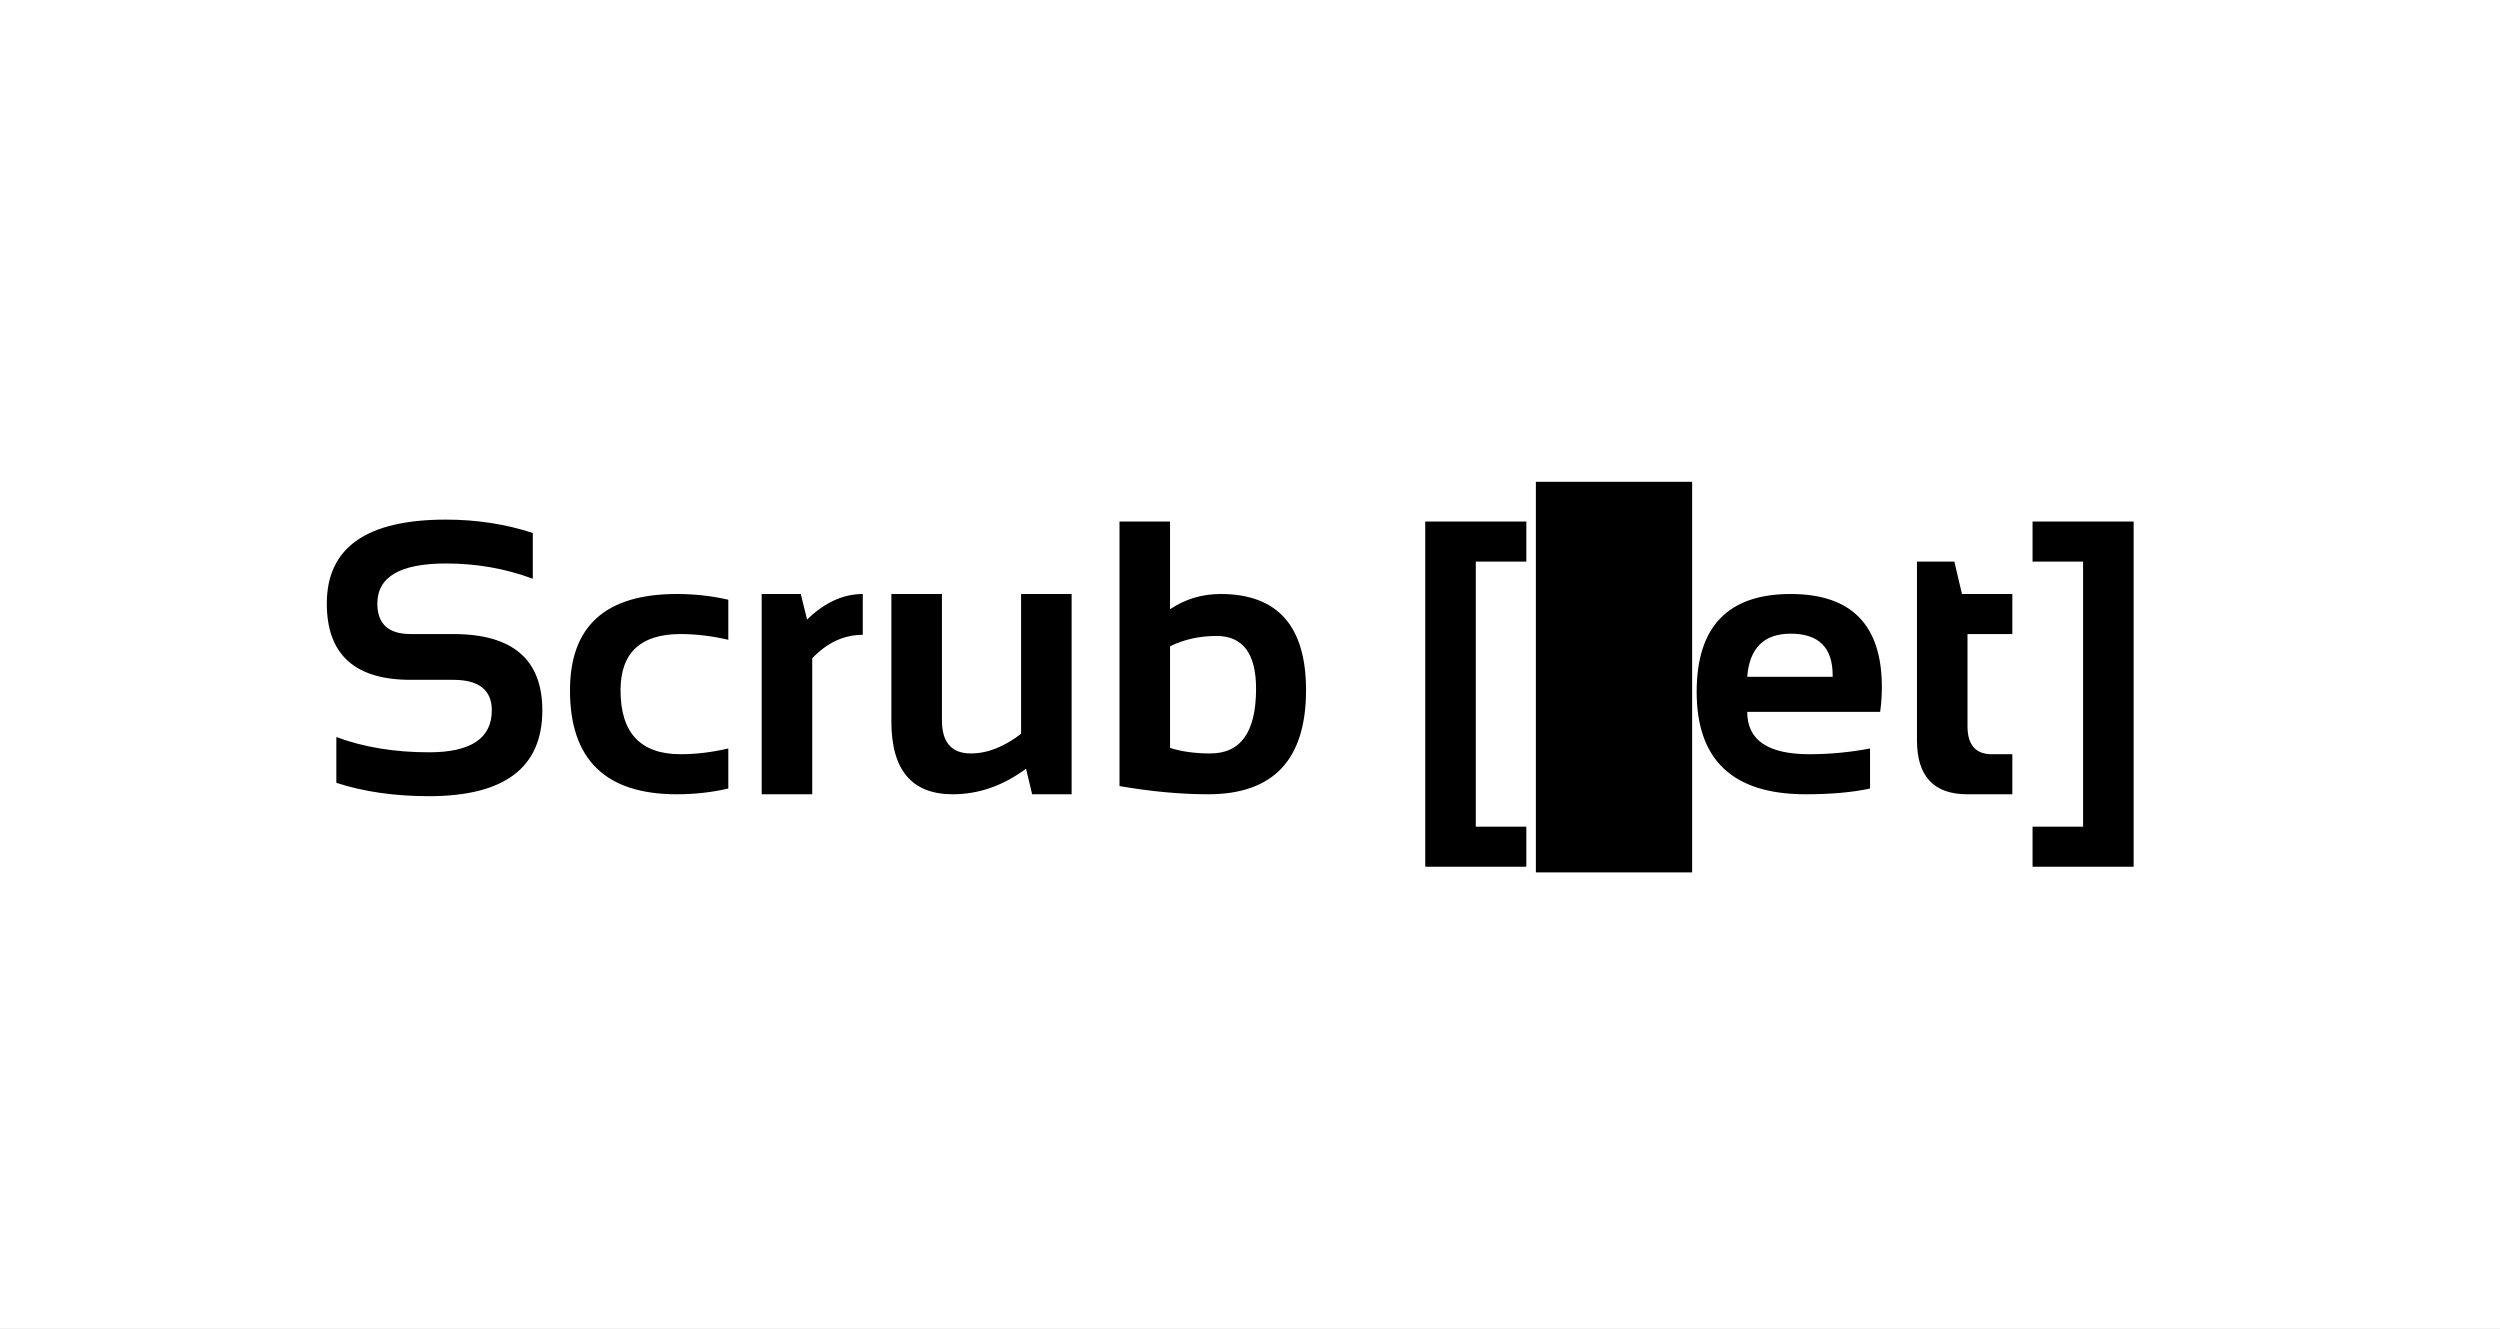
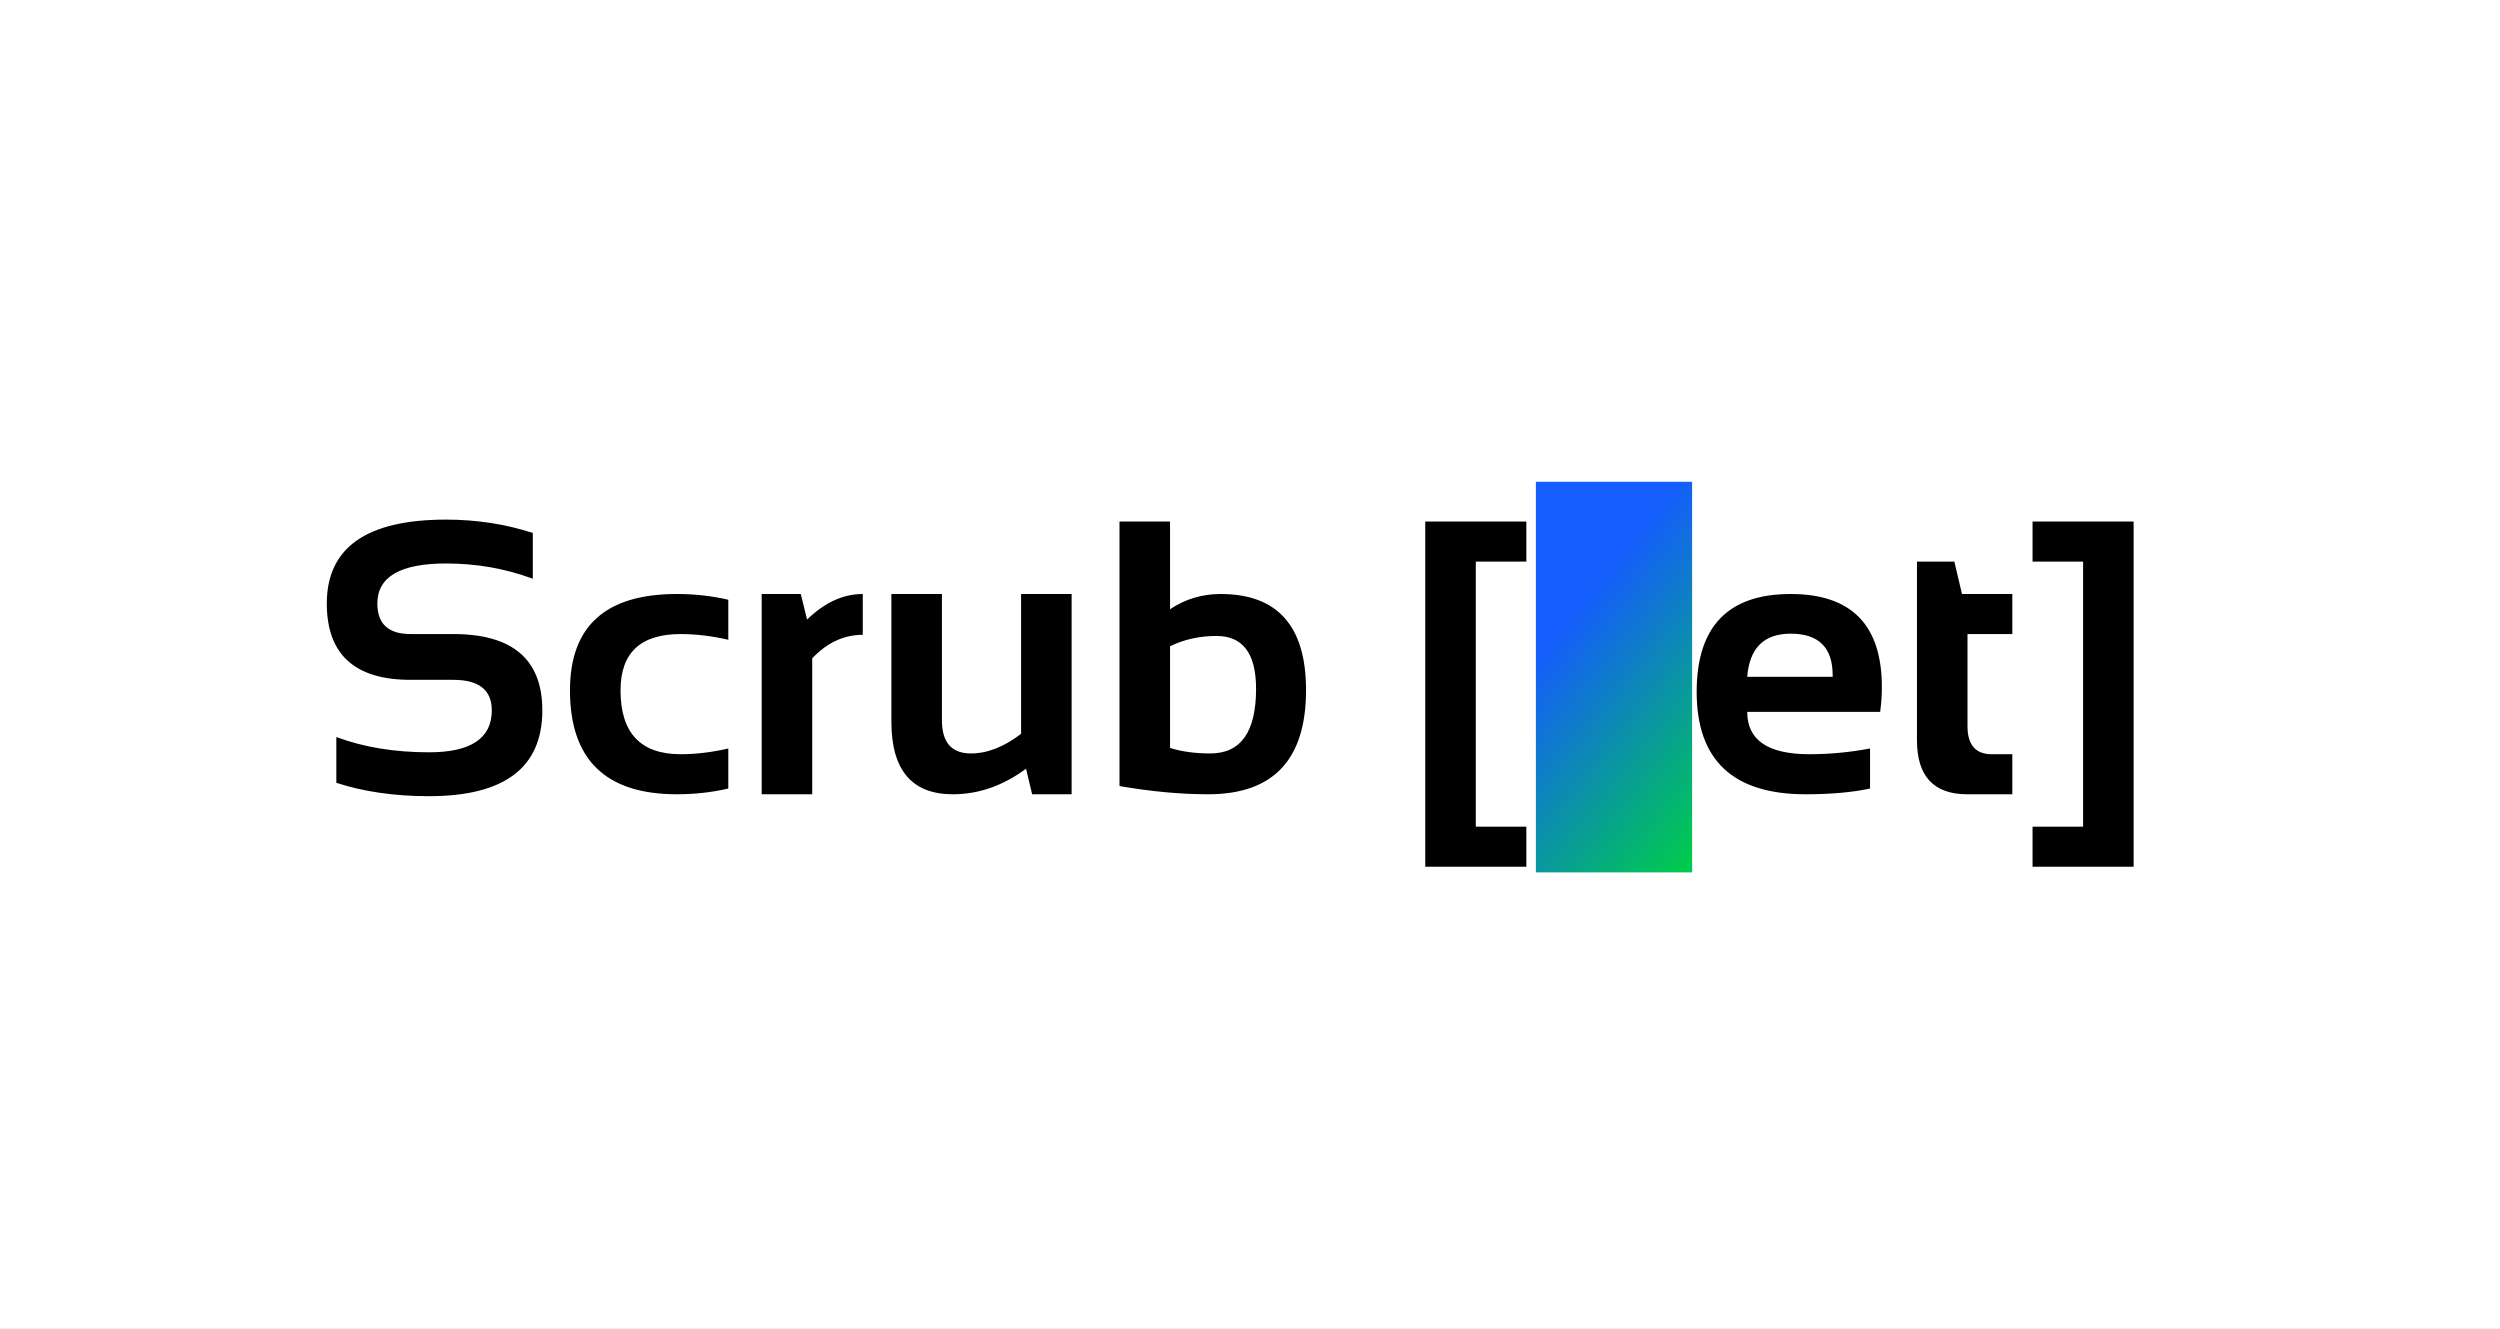
<svg xmlns="http://www.w3.org/2000/svg" width="192" height="102" viewBox="0 0 192 102" fill="none">
  <rect width="192" height="102" fill="white" />
-   <path d="M25.831 60.121V56.605C27.931 57.387 30.304 57.777 32.95 57.777C36.163 57.777 37.77 56.703 37.77 54.555C37.77 52.992 36.783 52.211 34.81 52.211H31.529C27.242 52.211 25.099 50.258 25.099 46.352C25.099 42.055 28.15 39.906 34.254 39.906C36.598 39.906 38.819 40.248 40.919 40.932V44.447C38.819 43.666 36.598 43.275 34.254 43.275C30.738 43.275 28.98 44.301 28.98 46.352C28.98 47.914 29.83 48.695 31.529 48.695H34.81C39.371 48.695 41.651 50.648 41.651 54.555C41.651 58.949 38.751 61.147 32.95 61.147C30.304 61.147 27.931 60.805 25.831 60.121ZM55.934 60.56C54.664 60.853 53.346 61 51.978 61C46.51 61 43.775 58.339 43.775 53.017C43.775 48.085 46.51 45.619 51.978 45.619C53.346 45.619 54.664 45.766 55.934 46.059V49.135C54.664 48.842 53.443 48.695 52.272 48.695C49.195 48.695 47.657 50.136 47.657 53.017C47.657 56.288 49.195 57.924 52.272 57.924C53.443 57.924 54.664 57.777 55.934 57.484V60.56ZM58.497 61V45.619H61.5L61.983 47.582C63.331 46.273 64.757 45.619 66.261 45.619V48.754C64.815 48.754 63.522 49.355 62.379 50.556V61H58.497ZM82.301 45.619V61H79.269L78.8 59.037C77.032 60.346 75.157 61 73.175 61C70.03 61 68.458 59.14 68.458 55.419V45.619H72.34V55.316C72.34 57.016 73.082 57.865 74.566 57.865C75.826 57.865 77.11 57.362 78.419 56.356V45.619H82.301ZM89.859 57.44C90.748 57.724 91.778 57.865 92.95 57.865C95.294 57.865 96.466 56.21 96.466 52.899C96.466 50.194 95.455 48.842 93.434 48.842C92.125 48.842 90.934 49.105 89.859 49.633V57.44ZM85.978 40.053H89.859V46.791C91.022 46.01 92.315 45.619 93.741 45.619C98.116 45.619 100.304 48.08 100.304 53.002C100.304 58.334 97.799 61 92.789 61C90.68 61 88.409 60.79 85.978 60.37V40.053ZM117.223 40.053V43.129H113.341V63.49H117.223V66.566H109.459V40.053H117.223ZM129.955 37V67H117.955V37H129.955ZM137.525 45.619C142.193 45.619 144.527 48.002 144.527 52.768C144.527 53.402 144.483 54.037 144.396 54.672H134.186C134.186 56.84 135.777 57.924 138.961 57.924C140.514 57.924 142.066 57.777 143.619 57.484V60.56C142.262 60.853 140.611 61 138.668 61C133.092 61 130.304 58.378 130.304 53.134C130.304 48.124 132.711 45.619 137.525 45.619ZM134.186 51.977H140.748V51.859C140.748 49.73 139.674 48.666 137.525 48.666C135.475 48.666 134.361 49.77 134.186 51.977ZM147.223 43.129H150.094L150.68 45.619H154.547V48.695H151.104V55.77C151.104 57.206 151.725 57.924 152.965 57.924H154.547V61H151.09C148.512 61 147.223 59.618 147.223 56.855V43.129ZM163.863 40.053V66.566H156.1V63.49H159.981V43.129H156.1V40.053H163.863Z" fill="black" />
+   <path d="M25.831 60.121V56.605C27.931 57.387 30.304 57.777 32.95 57.777C36.163 57.777 37.77 56.703 37.77 54.555C37.77 52.992 36.783 52.211 34.81 52.211H31.529C27.242 52.211 25.099 50.258 25.099 46.352C25.099 42.055 28.15 39.906 34.254 39.906C36.598 39.906 38.819 40.248 40.919 40.932V44.447C38.819 43.666 36.598 43.275 34.254 43.275C30.738 43.275 28.98 44.301 28.98 46.352C28.98 47.914 29.83 48.695 31.529 48.695H34.81C39.371 48.695 41.651 50.648 41.651 54.555C41.651 58.949 38.751 61.147 32.95 61.147C30.304 61.147 27.931 60.805 25.831 60.121ZM55.934 60.56C54.664 60.853 53.346 61 51.978 61C46.51 61 43.775 58.339 43.775 53.017C43.775 48.085 46.51 45.619 51.978 45.619C53.346 45.619 54.664 45.766 55.934 46.059V49.135C54.664 48.842 53.443 48.695 52.272 48.695C49.195 48.695 47.657 50.136 47.657 53.017C47.657 56.288 49.195 57.924 52.272 57.924C53.443 57.924 54.664 57.777 55.934 57.484V60.56ZM58.497 61V45.619H61.5L61.983 47.582C63.331 46.273 64.757 45.619 66.261 45.619V48.754C64.815 48.754 63.522 49.355 62.379 50.556V61H58.497ZM82.301 45.619V61H79.269L78.8 59.037C77.032 60.346 75.157 61 73.175 61C70.03 61 68.458 59.14 68.458 55.419V45.619H72.34V55.316C72.34 57.016 73.082 57.865 74.566 57.865C75.826 57.865 77.11 57.362 78.419 56.356V45.619H82.301ZM89.859 57.44C90.748 57.724 91.778 57.865 92.95 57.865C95.294 57.865 96.466 56.21 96.466 52.899C96.466 50.194 95.455 48.842 93.434 48.842C92.125 48.842 90.934 49.105 89.859 49.633V57.44ZM85.978 40.053H89.859V46.791C91.022 46.01 92.315 45.619 93.741 45.619C98.116 45.619 100.304 48.08 100.304 53.002C100.304 58.334 97.799 61 92.789 61C90.68 61 88.409 60.79 85.978 60.37V40.053ZM117.223 40.053V43.129H113.341V63.49H117.223V66.566H109.459V40.053H117.223ZM137.525 45.619C142.193 45.619 144.527 48.002 144.527 52.768C144.527 53.402 144.483 54.037 144.396 54.672H134.186C134.186 56.84 135.777 57.924 138.961 57.924C140.514 57.924 142.066 57.777 143.619 57.484V60.56C142.262 60.853 140.611 61 138.668 61C133.092 61 130.304 58.378 130.304 53.134C130.304 48.124 132.711 45.619 137.525 45.619ZM134.186 51.977H140.748V51.859C140.748 49.73 139.674 48.666 137.525 48.666C135.475 48.666 134.361 49.77 134.186 51.977ZM147.223 43.129H150.094L150.68 45.619H154.547V48.695H151.104V55.77C151.104 57.206 151.725 57.924 152.965 57.924H154.547V61H151.09C148.512 61 147.223 59.618 147.223 56.855V43.129ZM163.863 40.053V66.566H156.1V63.49H159.981V43.129H156.1V40.053H163.863Z" fill="black" />
+   <path d="M129.955 37V67H117.955V37H129.955Z" fill="url(#paint0_linear_1913_1502)" />
+   <defs>
+     <linearGradient id="paint0_linear_1913_1502" x1="142.5" y1="64.5" x2="112" y2="40" gradientUnits="userSpaceOnUse">
+       <stop offset="0.233" stop-color="#00C950" />
+       <stop offset="0.71" stop-color="#155DFC" />
+     </linearGradient>
+   </defs>
</svg>
